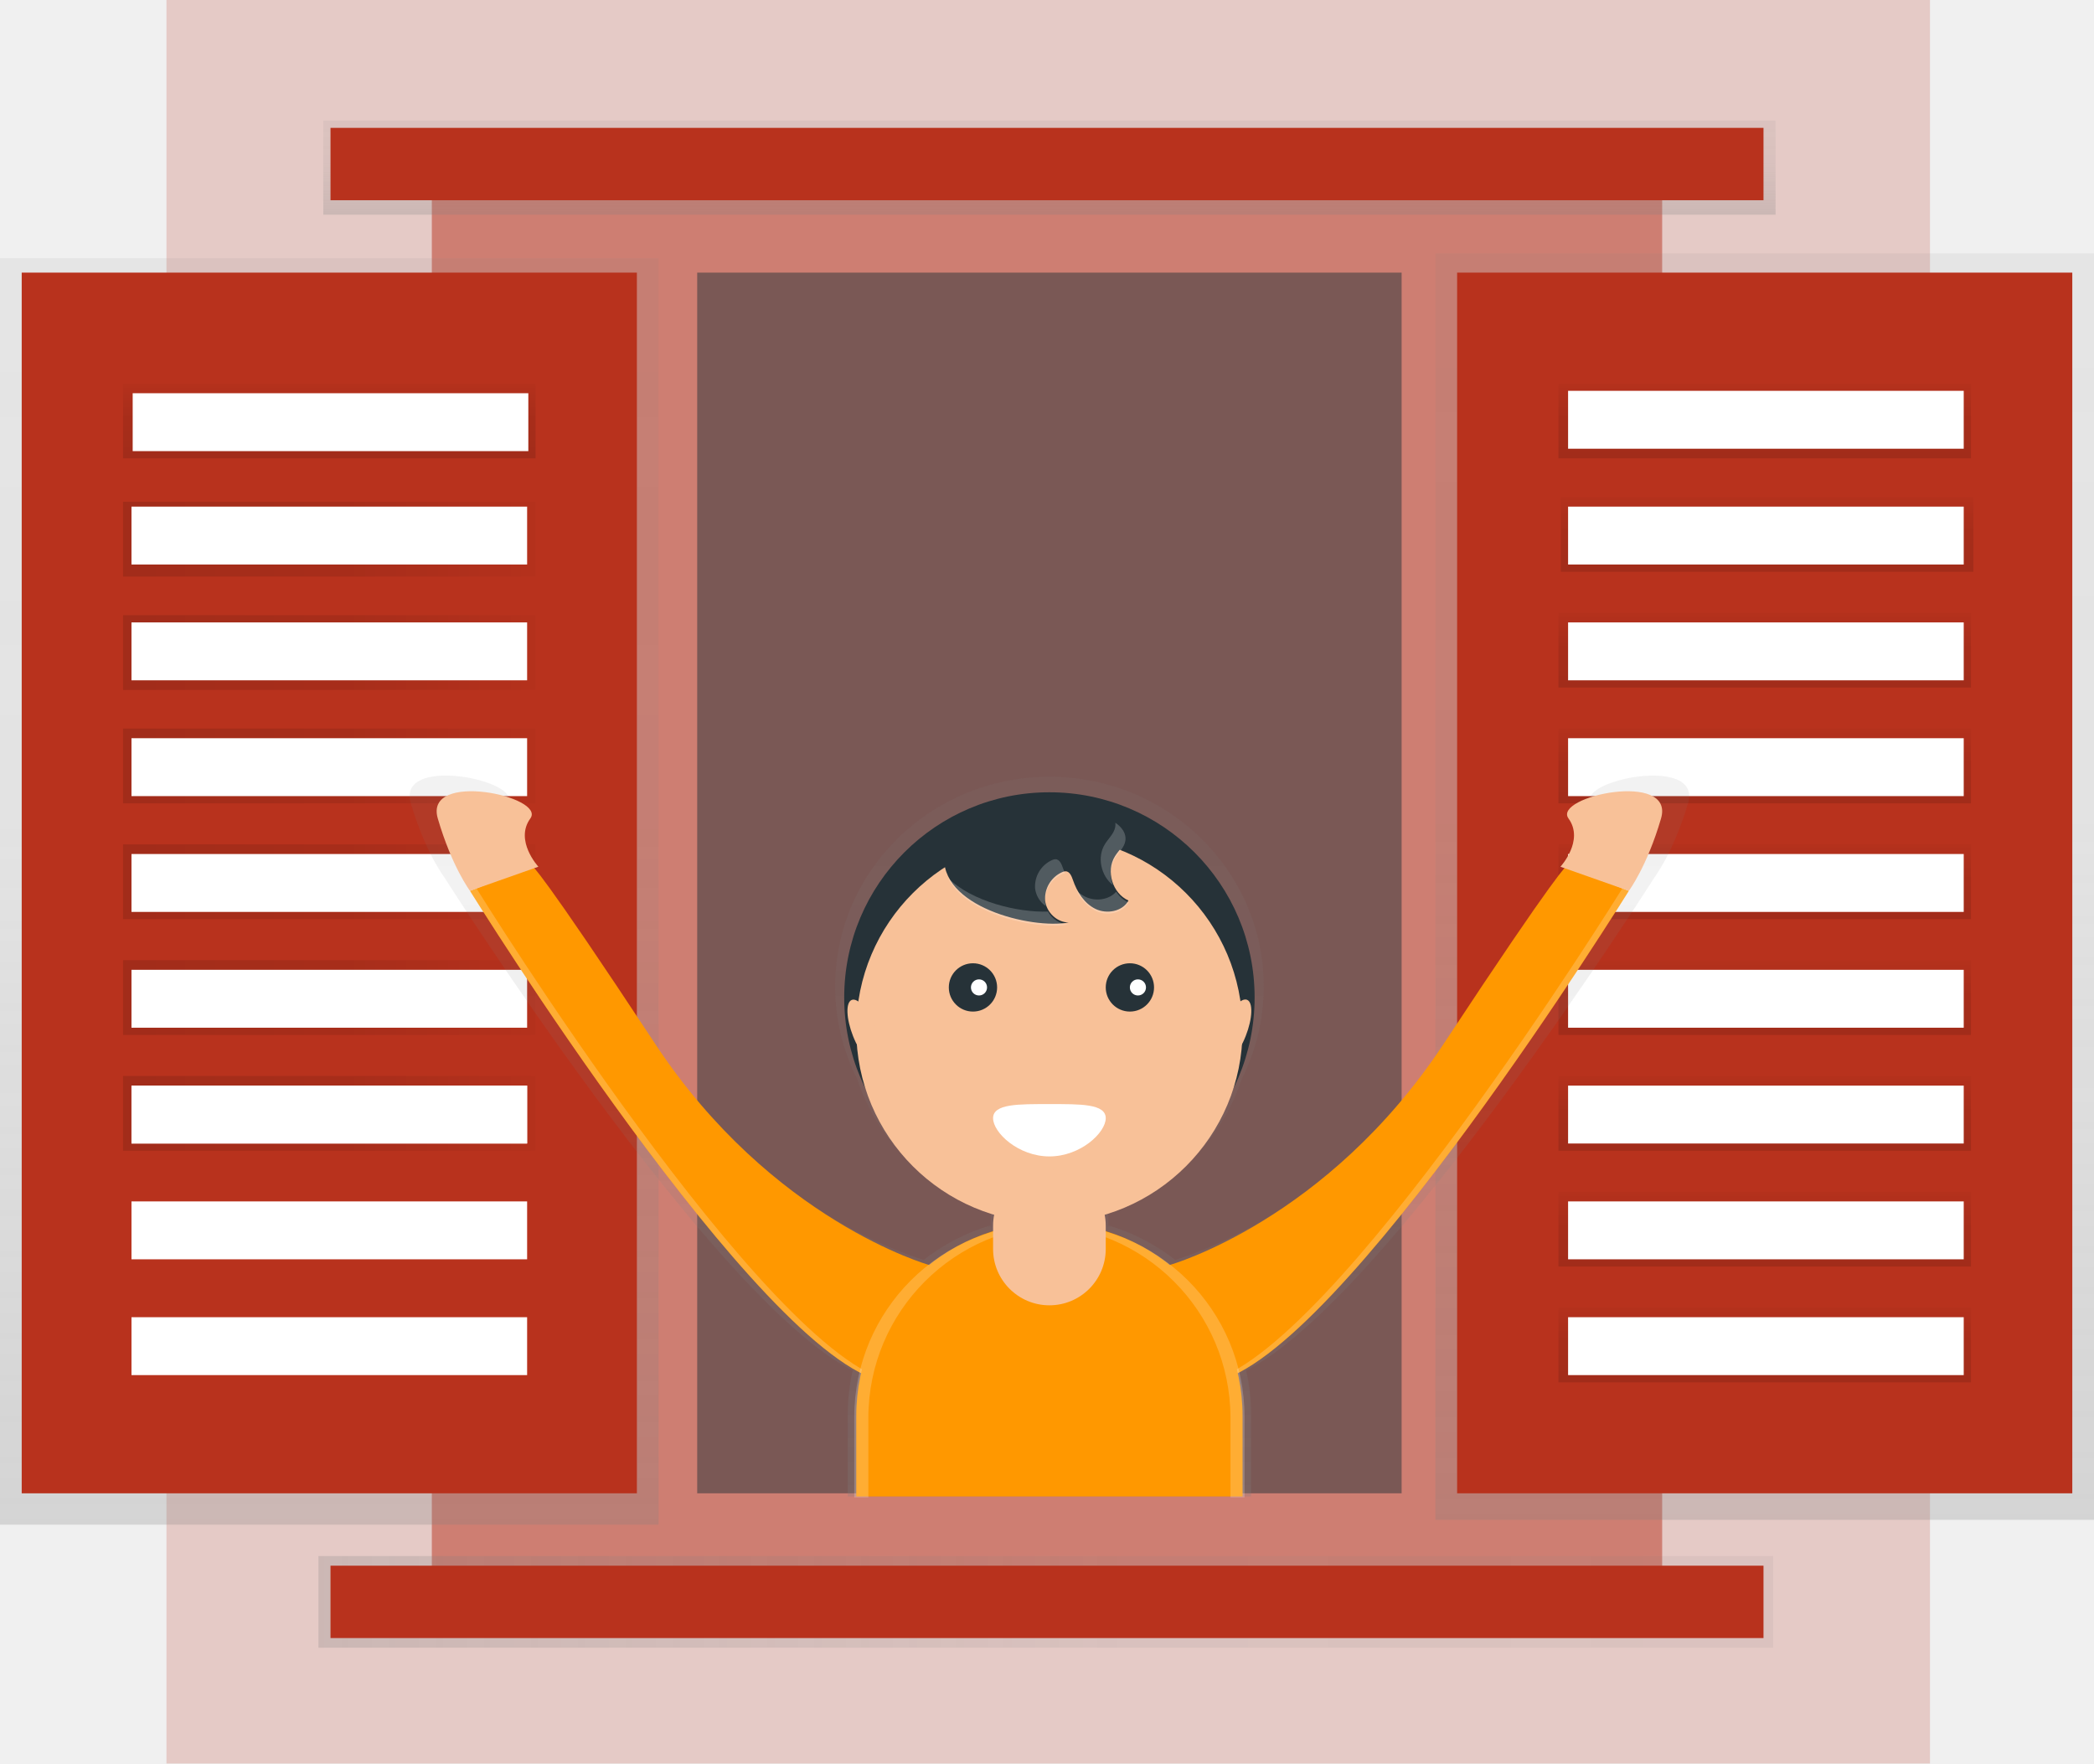
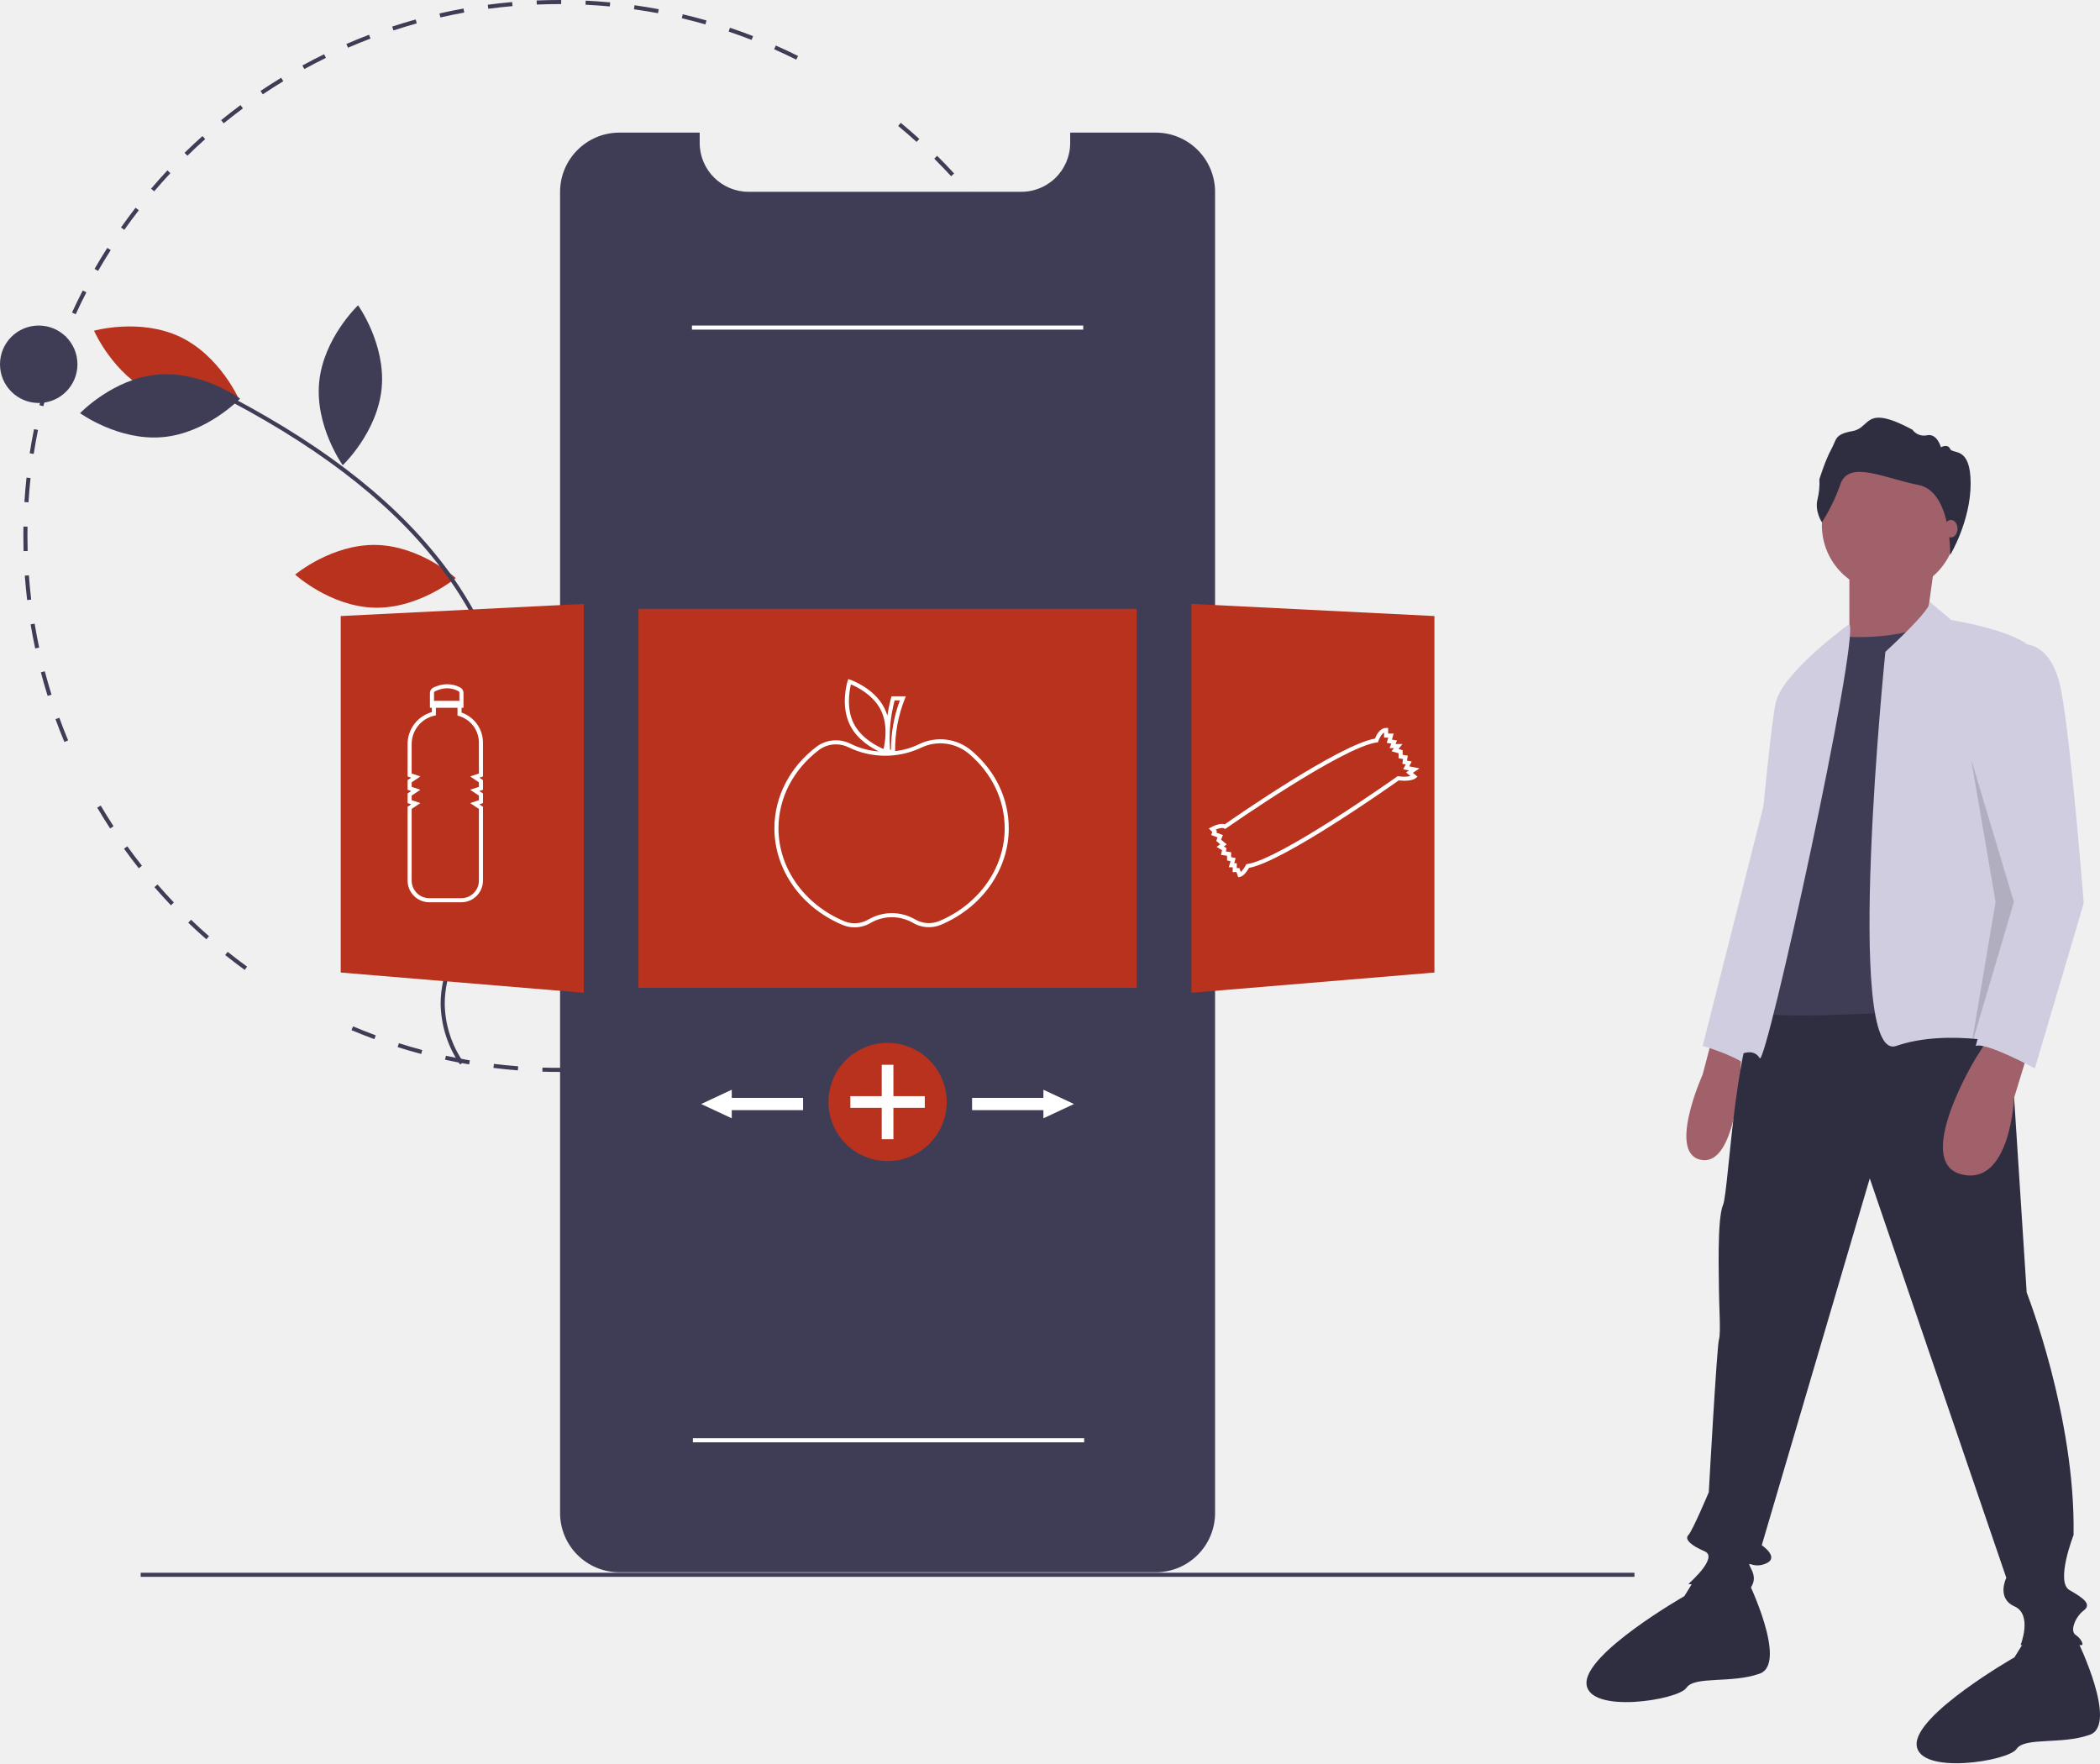
- <svg xmlns="http://www.w3.org/2000/svg" xmlns:xlink="http://www.w3.org/1999/xlink" id="fd1e300e-6133-4b79-9025-3394cccdd89f" data-name="Layer 1" width="868" height="731" viewBox="0 0 868 731">
-   <defs>
-     <linearGradient id="06147ff9-8cd2-48ac-a1c1-caecd7b6d6a5" x1="731.5" y1="630" x2="731.5" y2="105" gradientUnits="userSpaceOnUse">
-       <stop offset="0" stop-color="gray" stop-opacity="0.25" />
-       <stop offset="0.54" stop-color="gray" stop-opacity="0.12" />
-       <stop offset="1" stop-color="gray" stop-opacity="0.1" />
-     </linearGradient>
-     <linearGradient id="a49b107c-cf66-4ec6-8282-86ab0caa351c" x1="136.5" y1="632" x2="136.5" y2="107" xlink:href="#06147ff9-8cd2-48ac-a1c1-caecd7b6d6a5" />
-     <linearGradient id="1f9811ff-c8f4-40a6-be63-e60ca0341cbe" x1="136.5" y1="190" x2="136.5" y2="159" gradientUnits="userSpaceOnUse">
-       <stop offset="0" stop-opacity="0.12" />
-       <stop offset="0.55" stop-opacity="0.09" />
-       <stop offset="1" stop-opacity="0.02" />
-     </linearGradient>
-     <linearGradient id="b9a200bd-353c-4381-b6e1-073e5213fd80" x1="732.5" y1="237" x2="732.5" y2="206" xlink:href="#1f9811ff-c8f4-40a6-be63-e60ca0341cbe" />
-     <linearGradient id="bd740118-0fc8-46fe-baa7-1287731d1ce1" x1="731.5" y1="285" x2="731.5" y2="254" xlink:href="#1f9811ff-c8f4-40a6-be63-e60ca0341cbe" />
-     <linearGradient id="be3dcc85-6798-4804-ad40-40dd5e1bf54d" x1="731.5" y1="333" x2="731.5" y2="302" xlink:href="#1f9811ff-c8f4-40a6-be63-e60ca0341cbe" />
-     <linearGradient id="7951aed1-d6b7-43ca-8fc6-4bf3d931fa96" x1="731.5" y1="381" x2="731.5" y2="350" xlink:href="#1f9811ff-c8f4-40a6-be63-e60ca0341cbe" />
-     <linearGradient id="f7ec873f-c4fc-49e9-9fd3-dd83f2d4e56d" x1="731.5" y1="429" x2="731.5" y2="398" xlink:href="#1f9811ff-c8f4-40a6-be63-e60ca0341cbe" />
-     <linearGradient id="ccdfa92b-51d8-4ad9-a821-9e1bef0af2d7" x1="731.5" y1="477" x2="731.5" y2="446" xlink:href="#1f9811ff-c8f4-40a6-be63-e60ca0341cbe" />
-     <linearGradient id="073d1fbf-61de-45f9-b512-c4899ce091e5" x1="731.5" y1="525" x2="731.5" y2="494" xlink:href="#1f9811ff-c8f4-40a6-be63-e60ca0341cbe" />
-     <linearGradient id="24835175-14ba-470d-95d2-6a8277fcc694" x1="731.5" y1="573" x2="731.5" y2="542" xlink:href="#1f9811ff-c8f4-40a6-be63-e60ca0341cbe" />
-     <linearGradient id="5ff08f58-18b8-40ea-89dd-f61e941fbca5" x1="731.5" x2="731.5" xlink:href="#1f9811ff-c8f4-40a6-be63-e60ca0341cbe" />
-     <linearGradient id="35037972-f4cb-4e52-85d9-6feea861c78a" x1="51" y1="223.5" x2="222" y2="223.5" xlink:href="#1f9811ff-c8f4-40a6-be63-e60ca0341cbe" />
-     <linearGradient id="c11cf938-6a5f-4793-b594-126852022070" x1="51" y1="270.5" x2="222" y2="270.5" xlink:href="#1f9811ff-c8f4-40a6-be63-e60ca0341cbe" />
-     <linearGradient id="68e8be81-276e-4a4c-a07a-ad0995a3c0be" x1="51" y1="317.5" x2="222" y2="317.5" xlink:href="#1f9811ff-c8f4-40a6-be63-e60ca0341cbe" />
-     <linearGradient id="0822cc54-0c46-479a-a5ec-03e9a82962c7" x1="51" y1="365.5" x2="222" y2="365.5" xlink:href="#1f9811ff-c8f4-40a6-be63-e60ca0341cbe" />
-     <linearGradient id="7019b20f-90f6-479e-a238-57a05bc6be32" x1="51" y1="413.5" x2="222" y2="413.5" xlink:href="#1f9811ff-c8f4-40a6-be63-e60ca0341cbe" />
-     <linearGradient id="d42fcc48-79e2-414c-a733-2be802693088" x1="51" y1="461.5" x2="222" y2="461.5" xlink:href="#1f9811ff-c8f4-40a6-be63-e60ca0341cbe" />
-     <linearGradient id="0c4558fc-2870-4523-bb15-f13635f1ebad" x1="132" y1="664" x2="735" y2="664" xlink:href="#06147ff9-8cd2-48ac-a1c1-caecd7b6d6a5" />
-     <linearGradient id="5f8c78d2-e119-41dc-88f5-5bfd3b7b4286" x1="435" y1="89" x2="435" y2="50" xlink:href="#06147ff9-8cd2-48ac-a1c1-caecd7b6d6a5" />
-     <linearGradient id="0b3309b2-8c80-4e02-ba09-43858a03760e" x1="601" y1="704.8" x2="601" y2="406" xlink:href="#06147ff9-8cd2-48ac-a1c1-caecd7b6d6a5" />
-   </defs>
-   <rect x="69" width="731" height="731" fill="#b8321d" opacity="0.2" />
-   <rect x="179" y="68.25" width="510" height="595.5" fill="#b8321d" opacity="0.5" />
-   <rect x="595" y="105" width="273" height="525" fill="url(#06147ff9-8cd2-48ac-a1c1-caecd7b6d6a5)" />
-   <rect y="107" width="273" height="525" fill="url(#a49b107c-cf66-4ec6-8282-86ab0caa351c)" />
-   <rect x="604" y="113" width="255" height="506" fill="#b8321d" />
-   <rect x="175" y="197.5" width="255" height="506" transform="translate(439 816.5) rotate(-180)" fill="#b8321d" />
-   <rect x="51" y="159" width="171" height="31" fill="url(#1f9811ff-c8f4-40a6-be63-e60ca0341cbe)" />
-   <rect x="647" y="206" width="171" height="31" fill="url(#b9a200bd-353c-4381-b6e1-073e5213fd80)" />
-   <rect x="646" y="254" width="171" height="31" fill="url(#bd740118-0fc8-46fe-baa7-1287731d1ce1)" />
-   <rect x="646" y="302" width="171" height="31" fill="url(#be3dcc85-6798-4804-ad40-40dd5e1bf54d)" />
-   <rect x="646" y="350" width="171" height="31" fill="url(#7951aed1-d6b7-43ca-8fc6-4bf3d931fa96)" />
-   <rect x="646" y="398" width="171" height="31" fill="url(#f7ec873f-c4fc-49e9-9fd3-dd83f2d4e56d)" />
-   <rect x="646" y="446" width="171" height="31" fill="url(#ccdfa92b-51d8-4ad9-a821-9e1bef0af2d7)" />
-   <rect x="646" y="494" width="171" height="31" fill="url(#073d1fbf-61de-45f9-b512-c4899ce091e5)" />
-   <rect x="646" y="542" width="171" height="31" fill="url(#24835175-14ba-470d-95d2-6a8277fcc694)" />
-   <rect x="646" y="159" width="171" height="31" fill="url(#5ff08f58-18b8-40ea-89dd-f61e941fbca5)" />
-   <rect x="51" y="208" width="171" height="31" fill="url(#35037972-f4cb-4e52-85d9-6feea861c78a)" />
-   <rect x="51" y="255" width="171" height="31" fill="url(#c11cf938-6a5f-4793-b594-126852022070)" />
-   <rect x="51" y="302" width="171" height="31" fill="url(#68e8be81-276e-4a4c-a07a-ad0995a3c0be)" />
-   <rect x="51" y="350" width="171" height="31" fill="url(#0822cc54-0c46-479a-a5ec-03e9a82962c7)" />
-   <rect x="51" y="398" width="171" height="31" fill="url(#7019b20f-90f6-479e-a238-57a05bc6be32)" />
-   <rect x="55" y="163" width="164" height="24" fill="#fff" />
-   <rect x="54.5" y="210" width="164" height="24" fill="#fff" />
-   <rect x="54.5" y="258" width="164" height="24" fill="#fff" />
-   <rect x="54.5" y="306" width="164" height="24" fill="#fff" />
-   <rect x="54.5" y="354" width="164" height="24" fill="#fff" />
-   <rect x="54.5" y="402" width="164" height="24" fill="#fff" />
-   <rect x="51" y="446" width="171" height="31" fill="url(#d42fcc48-79e2-414c-a733-2be802693088)" />
-   <rect x="54.5" y="450" width="164" height="24" fill="#fff" />
-   <rect x="54.5" y="450" width="164" height="24" fill="#fff" />
-   <rect x="54.5" y="498" width="164" height="24" fill="#fff" />
-   <rect x="54.5" y="546" width="164" height="24" fill="#fff" />
-   <rect x="650" y="162" width="164" height="24" fill="#fff" />
-   <rect x="650" y="210" width="164" height="24" fill="#fff" />
-   <rect x="650" y="258" width="164" height="24" fill="#fff" />
-   <rect x="650" y="306" width="164" height="24" fill="#fff" />
-   <rect x="650" y="354" width="164" height="24" fill="#fff" />
-   <rect x="650" y="402" width="164" height="24" fill="#fff" />
-   <rect x="650" y="450" width="164" height="24" fill="#fff" />
-   <rect x="650" y="498" width="164" height="24" fill="#fff" />
-   <rect x="650" y="546" width="164" height="24" fill="#fff" />
-   <rect x="132" y="645" width="603" height="38" fill="url(#0c4558fc-2870-4523-bb15-f13635f1ebad)" />
-   <rect x="137" y="649" width="594" height="30" fill="#b8321d" />
-   <rect x="134" y="50" width="602" height="39" fill="url(#5f8c78d2-e119-41dc-88f5-5bfd3b7b4286)" />
-   <rect x="137" y="53" width="594" height="30" fill="#b8321d" />
-   <rect x="289" y="113" width="292" height="506" fill="#263238" opacity="0.5" />
-   <path d="M825.66,417.55c7,9.38-3.48,20.46-3.48,20.46l1.76.61c-2.59,2.87-12.82,15.82-52.26,74.4-50.5,75-118.55,93.71-118.55,93.71h0a84,84,0,0,0-27.73-14.31v-7.08a83,83,0,0,0,55.3-53.48,85.08,85.08,0,0,0,9.14-38.44c0-48-39.77-86.94-88.82-86.94s-88.82,38.93-88.82,86.94a85.08,85.08,0,0,0,9.14,38.44,83,83,0,0,0,55.3,53.48v7.08a84,84,0,0,0-27.73,14.31h0S480.83,588,430.33,513c-39.44-58.58-49.67-71.54-52.26-74.4l1.76-.61s-10.45-11.08-3.48-20.46-46.15-20.46-40.06,0,13.93,30.69,13.93,30.69S461.42,623.6,519.47,652.58a80.43,80.43,0,0,0-2.06,18.12V704.8H684.59V670.7a80.43,80.43,0,0,0-2.06-18.12c58-29,169.25-204.35,169.25-204.35s7.84-10.23,13.93-30.69S818.69,408.17,825.66,417.55Z" transform="translate(-166 -84.5)" fill="url(#0b3309b2-8c80-4e02-ba09-43858a03760e)" />
-   <circle cx="435" cy="413.47" r="85.06" fill="#263238" />
-   <circle cx="435" cy="426.82" r="80.06" fill="#f8c198" />
-   <circle cx="403.31" cy="409.3" r="10.01" fill="#263238" />
-   <circle cx="468.36" cy="409.3" r="10.01" fill="#263238" />
-   <path d="M624.35,548c0,6-10.45,15.85-23.35,15.85S577.65,554,577.65,548s10.45-5.84,23.35-5.84S624.35,542,624.35,548Z" transform="translate(-166 -84.5)" fill="#fff" />
-   <circle cx="405.81" cy="409.3" r="3.34" fill="#fff" />
-   <circle cx="471.69" cy="409.3" r="3.34" fill="#fff" />
-   <path d="M609,466.88c-4.88,0-9.26-4.24-9.78-9.09a12,12,0,0,1,7-11.75,3.42,3.42,0,0,1,1.47-.38c1.68,0,2.51,2,3.05,3.59,1.68,4.92,4.66,9.72,9.34,12s11.22,1.11,13.69-3.47c-6.62-2.95-9.45-12.21-5.6-18.35,1.49-2.37,3.81-4.38,4.28-7.14.86-5-4.62-8.64-9.47-10.14-14-4.33-62.8-4.81-65.49,16.08C554.67,460.27,593.63,469.8,609,466.88Z" transform="translate(-166 -84.5)" fill="#263238" />
-   <ellipse cx="524.27" cy="512.15" rx="5" ry="14.18" transform="translate(-317.38 143.66) rotate(-21.53)" fill="#f8c198" />
-   <ellipse cx="677.73" cy="512.15" rx="14.18" ry="5" transform="translate(-213.42 870.11) rotate(-68.47)" fill="#f8c198" />
-   <path d="M650.91,608.84s65.17-18.3,113.54-91.69,50.87-73.59,50.87-73.59l25.85,10.21S721.09,647.25,669.39,657.26,650.91,608.84,650.91,608.84Z" transform="translate(-166 -84.5)" fill="#ff9800" />
-   <path d="M812.83,443.77s10-10.84,3.34-20,44.2-20,38.36,0-13.34,30-13.34,30Z" transform="translate(-166 -84.5)" fill="#f8c198" />
-   <path d="M551.09,608.84s-65.17-18.3-113.54-91.69-50.87-73.59-50.87-73.59l-25.85,10.21s120.09,193.48,171.8,203.49S551.09,608.84,551.09,608.84Z" transform="translate(-166 -84.5)" fill="#ff9800" />
-   <path d="M389.17,443.77s-10-10.84-3.34-20-44.2-20-38.36,0,13.34,30,13.34,30Z" transform="translate(-166 -84.5)" fill="#f8c198" />
-   <g opacity="0.2">
-     <path d="M628.29,427.27c-.48,2.76-2.8,4.76-4.28,7.14-3.37,5.38-1.62,13.16,3.32,17a12.79,12.79,0,0,1,.85-11.14c1.49-2.37,3.81-4.38,4.28-7.14.54-3.13-1.41-5.73-4.13-7.6A6,6,0,0,1,628.29,427.27Z" transform="translate(-166 -84.5)" fill="#fff" />
-     <path d="M607.46,446.51c-.32-.75-.62-1.51-.88-2.27-.54-1.59-1.37-3.54-3.05-3.59a3.42,3.42,0,0,0-1.47.38,12,12,0,0,0-7,11.75,10.53,10.53,0,0,0,4.47,7.35,9.4,9.4,0,0,1-.3-1.51,12,12,0,0,1,7-11.75A3.87,3.87,0,0,1,607.46,446.51Z" transform="translate(-166 -84.5)" fill="#fff" />
-     <path d="M600.41,462.35c-12.16.51-31.78-4.13-41.45-14,7.22,15.36,37.05,21.79,50,19.32A10.08,10.08,0,0,1,600.41,462.35Z" transform="translate(-166 -84.5)" fill="#fff" />
-     <path d="M628.68,454.11c-2.92,3.43-8.58,4.15-12.75,2.12a14.54,14.54,0,0,1-3.7-2.61,17.84,17.84,0,0,0,7.87,8.44c4.68,2.27,11.22,1.11,13.69-3.47A11.88,11.88,0,0,1,628.68,454.11Z" transform="translate(-166 -84.5)" fill="#fff" />
-   </g>
-   <path d="M837.85,453.77S717.76,647.25,666,657.26a60.33,60.33,0,0,1-9.07,1.11,53.05,53.05,0,0,0,12.41-1.11c51.71-10,171.8-203.49,171.8-203.49l-2.68-.95C838.09,453.45,837.85,453.77,837.85,453.77Z" transform="translate(-166 -84.5)" fill="#fff" opacity="0.2" />
-   <path d="M364.15,453.77S484.24,647.25,536,657.26a60.33,60.33,0,0,0,9.07,1.11,53.05,53.05,0,0,1-12.41-1.11c-51.71-10-171.8-203.49-171.8-203.49l2.68-.95C363.91,453.45,364.15,453.77,364.15,453.77Z" transform="translate(-166 -84.5)" fill="#fff" opacity="0.2" />
-   <path d="M435,506.88h0a80.06,80.06,0,0,1,80.06,80.06V620.3a0,0,0,0,1,0,0H354.94a0,0,0,0,1,0,0V586.94A80.06,80.06,0,0,1,435,506.88Z" fill="#ff9800" />
-   <path d="M601.83,591.8h0a80.93,80.93,0,0,0-8.72.47c1,0,1.91-.06,2.88-.06h0a80.06,80.06,0,0,1,80.06,80.06v32.94h5.84V671.86A80.06,80.06,0,0,0,601.83,591.8Z" transform="translate(-166 -84.5)" fill="#fff" opacity="0.2" />
-   <path d="M600.17,591.8h0a80.93,80.93,0,0,1,8.72.47c-1,0-1.91-.06-2.88-.06h0a80.06,80.06,0,0,0-80.06,80.06v32.94h-5.84V671.86A80.06,80.06,0,0,1,600.17,591.8Z" transform="translate(-166 -84.5)" fill="#fff" opacity="0.2" />
-   <rect x="411.65" y="484.78" width="46.7" height="56.29" rx="23.35" ry="23.35" fill="#f8c198" />
+ <svg xmlns="http://www.w3.org/2000/svg" id="ae078c60-54bd-436d-9521-059685d2198b" data-name="Layer 1" width="1030.475" height="865.228" viewBox="0 0 1030.475 865.228">
+   <path d="M359.225,543.386c-2.774,0-5.577-.044-8.328-.13l.062-1.998c3.95.123,7.981.157,11.95.103l.027,2Q361.084,543.385,359.225,543.386Zm15.745-.464-.117-1.996c3.956-.233,7.963-.562,11.909-.975l.209,1.988C382.995,542.357,378.958,542.688,374.971,542.922Zm-36.096-.312c-3.989-.306-8.021-.706-11.982-1.192l.244-1.984c3.932.481,7.932.88,11.891,1.183Zm60.039-2.199-.3-1.977c3.931-.597,7.892-1.289,11.77-2.06l.39,1.961C406.865,539.112,402.875,539.811,398.914,540.411Zm-83.935-.731c-3.941-.668-7.919-1.436-11.823-2.283l.424-1.955c3.875.842,7.822,1.604,11.733,2.266Zm107.548-3.962-.48-1.941c3.858-.954,7.738-2.009,11.532-3.134l.568,1.918C430.324,533.694,426.415,534.757,422.527,535.718ZM291.451,534.571c-3.866-1.028-7.756-2.159-11.562-3.363l.603-1.906c3.778,1.194,7.638,2.316,11.474,3.336Zm154.158-5.701-.656-1.889c3.744-1.302,7.51-2.709,11.194-4.184l.742,1.857C453.178,526.141,449.383,527.559,445.609,528.87Zm-177.146-1.566c-3.754-1.38-7.532-2.869-11.228-4.426l.776-1.844c3.667,1.545,7.416,3.022,11.142,4.393Zm199.475-7.368-.828-1.82c3.596-1.634,7.21-3.378,10.742-5.184l.91,1.781C475.203,516.532,471.561,518.289,467.938,519.936Zm21.398-10.938-.99-1.736c3.448-1.968,6.891-4.036,10.229-6.148l1.068,1.689C496.28,504.931,492.812,507.016,489.337,508.997ZM509.66,496.14l-1.145-1.639c3.247-2.269,6.487-4.645,9.631-7.061l1.219,1.586C516.198,491.461,512.932,493.855,509.66,496.14Zm-304.826-2.816c-3.228-2.345-6.453-4.801-9.585-7.302l1.248-1.562c3.108,2.481,6.309,4.919,9.512,7.245Zm323.903-11.846-1.289-1.529c3.026-2.554,6.038-5.215,8.953-7.91l1.357,1.469C534.822,476.223,531.787,478.904,528.737,481.478Zm-342.728-3.186c-3.006-2.633-5.993-5.371-8.877-8.14l1.385-1.443c2.862,2.748,5.826,5.466,8.81,8.079ZM546.41,465.131l-1.424-1.404c2.79-2.827,5.55-5.753,8.201-8.695l1.486,1.338C552.002,459.335,549.222,462.282,546.41,465.131Zm-377.773-3.512c-2.758-2.9-5.482-5.898-8.097-8.91l1.511-1.311c2.594,2.989,5.297,5.964,8.035,8.842Zm393.893-14.38-1.545-1.27c2.521-3.067,5.002-6.232,7.378-9.409l1.602,1.197C567.571,440.959,565.07,444.15,562.53,447.239Zm-409.671-3.797c-2.477-3.13-4.916-6.361-7.25-9.604l1.623-1.168c2.316,3.218,4.736,6.425,7.195,9.532Zm424.1-15.497-1.654-1.123c2.23-3.284,4.415-6.664,6.492-10.048l1.705,1.047C581.407,421.231,579.206,424.637,576.959,427.945ZM138.808,423.916c-2.179-3.341-4.312-6.778-6.34-10.22l1.723-1.016c2.013,3.415,4.129,6.827,6.292,10.142Zm450.766-16.511-1.75-.967c1.92-3.475,3.785-7.043,5.546-10.606l1.793.887C593.39,400.309,591.509,403.904,589.574,407.405Zm10.681-21.621-1.832-.803c1.594-3.64,3.124-7.367,4.549-11.078l1.867.717C603.403,378.36,601.86,382.116,600.255,385.784ZM116.352,381.469c-1.533-3.68-3.001-7.444-4.364-11.19l1.88-.684c1.352,3.718,2.809,7.453,4.33,11.104ZM608.903,363.253l-1.898-.629c1.248-3.761,2.426-7.604,3.5-11.426l1.926.541C611.348,355.59,610.16,359.464,608.903,363.253Zm-500.767-4.383c-1.19-3.812-2.308-7.705-3.323-11.574l1.935-.508c1.007,3.84,2.117,7.704,3.298,11.486Zm507.286-18.795-1.948-.453c.896-3.854,1.714-7.791,2.434-11.698l1.967.361C617.149,332.224,616.324,336.19,615.422,340.075Zm-513.394-4.494c-.834-3.906-1.589-7.886-2.243-11.83l1.973-.328c.65,3.915,1.399,7.864,2.227,11.74Zm517.752-19.184-1.982-.271c.538-3.917.992-7.911,1.351-11.872l1.992.18C620.779,308.426,620.321,312.45,619.78,316.398Zm-521.694-4.566c-.472-3.959-.859-7.991-1.151-11.984l1.995-.146c.29,3.964.674,7.965,1.143,11.895ZM621.955,292.422l-1.998-.09c.178-3.963.269-7.982.269-11.946h2C622.225,284.38,622.135,288.43,621.955,292.422ZM96.329,287.82c-.068-2.452-.103-4.954-.104-7.435q0-2.309.04-4.608l2,.035q-.04,2.282-.04,4.573c0,2.462.035,4.945.103,7.38Zm2.411-23.948-1.996-.125c.25-3.996.594-8.032,1.023-11.997l1.988.215C99.329,255.901,98.988,259.906,98.74,263.873Zm520.194-12.202c-.399-3.943-.949-5.865-1.529-9.791l1.979-.292c.584,3.956,1.085,6.975,1.488,10.948ZM101.312,240.12l-1.977-.306c.613-3.957,1.325-7.944,2.116-11.854l1.96.396C102.627,232.236,101.92,236.194,101.312,240.12Zm514.074-10.016c-.763-3.901-1.623-7.829-2.559-11.672l1.943-.473c.942,3.873,1.81,7.831,2.578,11.761ZM106.05,216.703l-1.94-.486c.971-3.874,2.047-7.779,3.197-11.609l1.915.575C108.081,208.983,107.014,212.859,106.05,216.703Zm503.685-9.813c-1.115-3.808-2.334-7.639-3.622-11.387l1.891-.65c1.299,3.777,2.527,7.638,3.651,11.475Zm-496.8-13.1-1.887-.663c1.329-3.781,2.764-7.58,4.265-11.291l1.854.75C115.678,186.268,114.253,190.038,112.934,193.789Zm489.033-9.495c-1.459-3.681-3.021-7.375-4.645-10.979l1.824-.821c1.636,3.633,3.21,7.355,4.68,11.063ZM121.911,171.592l-1.817-.835c1.67-3.638,3.448-7.286,5.284-10.842l1.777.917C125.333,164.361,123.569,167.982,121.911,171.592Zm470.269-9.036c-1.79-3.531-3.687-7.069-5.637-10.515l1.74-.985c1.966,3.473,3.876,7.038,5.68,10.596Zm-459.291-12.229-1.733-.998c1.995-3.464,4.099-6.932,6.254-10.306l1.686,1.076C136.956,143.447,134.868,146.889,132.888,150.327Zm447.541-8.535c-2.113-3.364-4.326-6.716-6.577-9.962l1.643-1.14c2.269,3.271,4.499,6.648,6.628,10.038ZM145.761,130.168l-1.635-1.152c2.306-3.27,4.716-6.529,7.167-9.688l1.58,1.226C150.442,123.689,148.049,126.923,145.761,130.168Zm421.064-7.992c-2.41-3.157-4.92-6.295-7.462-9.327l1.533-1.285c2.561,3.056,5.09,6.217,7.519,9.398ZM160.414,111.277l-1.522-1.297c2.587-3.039,5.284-6.064,8.015-8.991l1.462,1.364C165.659,105.258,162.983,108.261,160.414,111.277Zm391.07-7.408c-2.687-2.924-5.474-5.823-8.282-8.614l1.41-1.419c2.83,2.813,5.638,5.733,8.345,8.679ZM176.719,93.805l-1.398-1.43c2.86-2.798,5.819-5.564,8.795-8.221l1.332,1.492C182.494,88.283,179.557,91.028,176.719,93.805ZM534.537,87.025c-2.944-2.67-5.984-5.304-9.035-7.828l1.275-1.541c3.073,2.543,6.137,5.197,9.104,7.888ZM194.537,77.893l-1.263-1.551c3.093-2.519,6.29-5.003,9.502-7.384l1.191,1.606C200.78,72.928,197.607,75.393,194.537,77.893Zm19.182-14.217-1.116-1.659c3.311-2.228,6.719-4.409,10.13-6.484l1.039,1.709C220.388,59.301,217.005,61.466,213.72,63.676Zm20.388-12.401-.96-1.755c3.502-1.917,7.094-3.776,10.674-5.527l.879,1.797C241.147,47.527,237.583,49.372,234.107,51.275ZM475.477,46.641c-3.559-1.773-7.204-3.486-10.835-5.091l.809-1.829c3.659,1.617,7.333,3.343,10.919,5.13ZM255.529,40.797l-.795-1.835c3.66-1.586,7.404-3.108,11.128-4.522l.71,1.87C262.877,37.713,259.161,39.222,255.529,40.797ZM453.581,36.962c-3.703-1.436-7.493-2.806-11.266-4.072l.637-1.896c3.801,1.276,7.62,2.656,11.352,4.104ZM277.838,32.325l-.623-1.9c3.801-1.246,7.679-2.419,11.525-3.486l.535,1.927C285.457,29.924,281.609,31.088,277.838,32.325Zm153.063-2.974c-3.814-1.087-7.705-2.1-11.563-3.01l.459-1.946c3.889.916,7.809,1.937,11.653,3.032Zm-130.042-3.416-.445-1.95c3.896-.89,7.866-1.701,11.797-2.41l.355,1.968C308.665,24.248,304.726,25.053,300.86,25.936Zm106.788-2.067c-3.895-.731-7.861-1.381-11.791-1.933l.277-1.98c3.96.556,7.958,1.211,11.883,1.948ZM324.372,21.693l-.265-1.982c3.959-.528,7.985-.973,11.967-1.319l.174,1.992C332.297,20.728,328.302,21.169,324.372,21.693Zm59.616-1.147c-3.939-.371-7.949-.657-11.919-.849l.098-1.998c3.999.194,8.039.482,12.009.856Zm-35.814-.929-.084-1.998c3.676-.153,7.422-.231,11.136-.232l.905.001-.006,2-.899-.001C355.54,19.387,351.821,19.464,348.174,19.616Z" transform="translate(-84.76264 -17.38585)" fill="#3f3d56" />
+   <path d="M681.004,111.592V759.792a29.139,29.139,0,0,1-29.13,29.11h-263.15a29.079,29.079,0,0,1-29.13-29.11V111.592a29.127,29.127,0,0,1,29.13-29.13h39.38v5.05a23.987,23.987,0,0,0,23.98,23.99h133.84a23.789,23.789,0,0,0,14.22-4.68,22.285,22.285,0,0,0,2.36-1.98,23.917,23.917,0,0,0,7.4-17.33v-5.05h41.97A29.121,29.121,0,0,1,681.004,111.592Z" transform="translate(-84.76264 -17.38585)" fill="#3f3d56" />
+   <rect x="313.304" y="298.746" width="244.465" height="186" fill="#b8321d" />
+   <path d="M269.334,284.793c21.766.467,39.08,16.24,39.08,16.24s-17.975,15.016-39.741,14.549S229.593,299.342,229.593,299.342,247.568,284.326,269.334,284.793Z" transform="translate(-84.76264 -17.38585)" fill="#b8321d" />
+   <path d="M159.907,210.495c19.664,9.342,42.213,3.007,42.213,3.007s-9.334-21.482-28.998-30.824-42.213-3.007-42.213-3.007S140.242,201.152,159.907,210.495Z" transform="translate(-84.76264 -17.38585)" fill="#b8321d" />
+   <path d="M161.906,201.211c21.68-1.981,40.657,11.747,40.657,11.747s-16.174,16.941-37.855,18.922-40.657-11.747-40.657-11.747S140.225,203.192,161.906,201.211Z" transform="translate(-84.76264 -17.38585)" fill="#3f3d56" />
+   <path d="M241.379,204.964c-2.078,21.671,11.565,40.709,11.565,40.709s17.013-16.098,19.091-37.77S260.47,167.195,260.47,167.195,243.457,183.293,241.379,204.964Z" transform="translate(-84.76264 -17.38585)" fill="#3f3d56" />
+   <path d="M343.484,337.875c-11.372,18.565-7.459,41.658-7.459,41.658s22.349-7.007,33.721-25.572,7.459-41.658,7.459-41.658S354.855,319.31,343.484,337.875Z" transform="translate(-84.76264 -17.38585)" fill="#3f3d56" />
+   <path d="M310.493,539.723l1.657-1.12a51.919,51.919,0,0,1-9.163-28.792C303.034,494.753,310.43,480.826,317.583,467.357c1.328-2.5,2.651-4.992,3.924-7.482a163.334,163.334,0,0,0,12.704-31.893c11.095-41.23.171-89.874-29.219-130.122-23.315-31.929-58.072-59.849-106.254-85.355l-.936,1.768c47.908,25.361,82.441,53.089,105.574,84.768,29.037,39.764,39.842,87.772,28.903,128.423a161.394,161.394,0,0,1-12.553,31.502c-1.269,2.481-2.587,4.963-3.91,7.455-7.267,13.684-14.781,27.833-14.829,43.386A53.937,53.937,0,0,0,310.493,539.723Z" transform="translate(-84.76264 -17.38585)" fill="#3f3d56" />
+   <circle cx="19" cy="178.747" r="19" fill="#3f3d56" />
+   <polygon points="286.462 487.161 167.193 477.222 167.193 302.294 286.462 296.331 286.462 487.161" fill="#b8321d" />
+   <polygon points="584.61 487.161 703.879 477.222 703.879 302.294 584.61 296.331 584.61 487.161" fill="#b8321d" />
+   <path d="M561.757,385.945a23.831,23.831,0,0,0-26.15-3.324,35.293,35.293,0,0,1-11.607,3.321,67.181,67.181,0,0,1,4.719-25.516l.527-1.361h-7.01l-.201.736a77.589,77.589,0,0,0-1.843,8.725,22.622,22.622,0,0,0-1.467-3.703c-4.917-9.749-16.278-13.736-16.759-13.9l-.969-.332-.309.976c-.153.485-3.701,11.991,1.216,21.74,3.52,6.98,10.343,11.005,14.112,12.79a36.266,36.266,0,0,1-13.718-3.67,16,16,0,0,0-16.938,1.43c-13.088,9.946-20.595,24.525-20.595,40,0,20.328,13.165,38.944,33.539,47.427a15.088,15.088,0,0,0,5.798,1.151,15.379,15.379,0,0,0,7.851-2.153,20.766,20.766,0,0,1,20.809-.042,15.342,15.342,0,0,0,13.66.962c20.255-8.516,33.343-27.1,33.343-47.345C579.763,409.365,573.368,395.901,561.757,385.945Zm-37.991-24.881h2.574a68.957,68.957,0,0,0-4.356,24.241h-.459A72.747,72.747,0,0,1,523.766,361.065Zm-20.076,11.341c-3.733-7.401-2.096-16.222-1.372-19.199,2.823,1.185,10.881,5.102,14.621,12.516,3.732,7.4,2.096,16.22,1.372,19.198C515.486,383.733,507.421,379.805,503.69,372.406Zm41.955,96.951a13.322,13.322,0,0,1-11.871-.843,22.766,22.766,0,0,0-22.844.048,13.311,13.311,0,0,1-11.859.875c-19.626-8.171-32.307-26.062-32.307-45.581,0-14.844,7.219-28.843,19.805-38.407a13.856,13.856,0,0,1,8.386-2.8,14.016,14.016,0,0,1,6.425,1.555,41.285,41.285,0,0,0,35.117.208,21.83,21.83,0,0,1,23.958,3.052c11.162,9.57,17.31,22.494,17.31,36.392C577.763,443.294,565.156,461.153,545.645,469.357Z" transform="translate(-84.76264 -17.38585)" fill="#fff" />
+   <path d="M311.263,367.046v-2.348h.933v-7.314a2.958,2.958,0,0,0-1.581-2.637c-4.127-2.153-8.563-2.151-13.184.01a2.981,2.981,0,0,0-1.702,2.697v7.244h.933v2.125a16.298,16.298,0,0,0-11.9,15.758v15.826l1.777.593-1.777,1.185v4.756l1.777.593-1.777,1.185v4.756l1.777.592-1.777,1.185v36.223A10.669,10.669,0,0,0,295.42,460.132h15.71a10.645,10.645,0,0,0,10.633-10.633V413.252l-1.777-1.185,1.777-.592v-4.756l-1.777-1.185,1.777-.593v-4.756l-1.777-1.185,1.777-.593V381.764A15.646,15.646,0,0,0,311.263,367.046Zm-12.984-10.477c4.084-1.908,7.818-1.924,11.411-.048a.976.976,0,0,1,.506.864v3.914H297.73v-3.844A.975.975,0,0,1,298.279,356.569Zm21.484,40.397-4.289,1.43,4.289,2.859v2.244l-4.289,1.43,4.289,2.86v2.244l-4.289,1.429,4.289,2.86v35.177a8.643,8.643,0,0,1-8.633,8.633H295.42a8.667,8.667,0,0,1-8.657-8.657V414.322l4.289-2.86-4.289-1.429V407.789l4.289-2.86-4.289-1.43V401.255l4.289-2.859-4.289-1.43V382.582a14.312,14.312,0,0,1,11.125-14.008l.774-.179v-3.696h10.6v3.83l.721.209a13.63,13.63,0,0,1,9.779,13.026Z" transform="translate(-84.76264 -17.38585)" fill="#fff" />
+   <path d="M781.327,394.434l-5.035-1.006,1.186-2.371-2.31-.462.399-2.401-2.521-.421v-2.278l-2.046-.584,1.942-2.427H769.572l.704-1.758-2.492-.415.846-2.964h-2.696v-2.766h-1c-3.15,0-4.907,3.742-5.484,5.241-17.393,3.033-67.892,38.012-73.655,42.034-2.395-.777-5.946,1.044-6.688,1.448l-1.174.64,1.693,1.693-.505,1.514,3.107,1.165-.681,1.701,1.957,1.632-1.758,1.319,2.646,1.588-.465,2.32,2.955.423v2.322l1.716.344-.855,2.998h1.905v2.371h1.859l.843,2.525.865-.174c2.012-.402,3.734-3.186,4.408-4.42,16.75-2.989,68.464-39.373,73.498-42.936,5.876.704,8.035-.866,8.267-1.051l.956-.765-2.283-1.902Zm-10.334,3.863-.39-.052-.321.228c-.571.406-57.285,40.585-73.453,42.895l-.519.074-.234.469a12.005,12.005,0,0,1-2.474,3.382l-.653-1.959h-1.301v-2.371h-1.255l.725-2.533-2.235-.447v-2.418l-2.578-.368.326-1.631-1.306-.783,1.402-1.052-2.783-2.319.899-2.25-3.215-1.206.286-.857-.621-.622c1.502-.624,3.318-1.088,4.099-.622l.558.334.531-.373c.567-.398,56.896-39.796,73.846-42.107l.633-.086.188-.61c.291-.945,1.326-3.333,2.785-4.151v2.486h2.046l-.734,2.568,2.25.375-.878,2.193H768.78l-1.22,1.525,3.485.996V389.466l2.221.37-.39,2.34,1.642.328-1.186,2.371,2.867.574-1.477.984,2.123,1.77A15.977,15.977,0,0,1,770.993,398.297Z" transform="translate(-84.76264 -17.38585)" fill="#fff" />
+   <circle cx="435.536" cy="540.746" r="29" fill="#b8321d" />
+   <polygon points="453.795 537.882 438.4 537.882 438.4 522.487 432.672 522.487 432.672 537.882 417.277 537.882 417.277 543.61 432.672 543.61 432.672 559.005 438.4 559.005 438.4 543.61 453.795 543.61 453.795 537.882" fill="#fff" />
+   <polygon points="527.001 541.746 512.001 534.746 512.001 538.746 477.001 538.746 477.001 544.746 512.001 544.746 512.001 548.746 527.001 541.746" fill="#fff" />
+   <polygon points="344.072 541.746 359.072 534.746 359.072 538.746 394.072 538.746 394.072 544.746 359.072 544.746 359.072 548.746 344.072 541.746" fill="#fff" />
+   <rect x="69.036" y="771.746" width="733" height="2" fill="#3f3d56" />
+   <rect x="339.536" y="159.746" width="192" height="2" fill="#fff" />
+   <rect x="340.001" y="705.746" width="192" height="2" fill="#fff" />
+   <path d="M925.263,525.632l-5,19s-18,40,0,42,19-52,19-52Z" transform="translate(-84.76264 -17.38585)" fill="#a0616a" />
+   <path d="M956.263,388.632l-36,142s14,4,21,9Z" transform="translate(-84.76264 -17.38585)" fill="#d0cde1" />
+   <path d="M1069.263,496.632l10,155s24,61,23,119c0,0-9,23-2,27s11,7,7,10-7,10-4,12,4,5,3,5h-30s6-15-3-19-4-14-4-14l-67-196-53,180s9,6,2,9-10-3-7,3-1,9-1,10-30-3-30-3,15-13,8-16-10-6-8-8,10-21,10-21,4-72,5-75,0-17,0-24-1-35,2-42,6-93,22-103S1069.263,496.632,1069.263,496.632Z" transform="translate(-84.76264 -17.38585)" fill="#2f2e41" />
+   <path d="M942.263,792.632s20,41,6,46-32,1-36,7-48,13-49-2,48-43,48-43l6.383-10.278Z" transform="translate(-84.76264 -17.38585)" fill="#2f2e41" />
+   <path d="M1104.263,822.632s20,41,6,46-32,1-36,7-48,13-49-2,48-43,48-43l6.383-10.278Z" transform="translate(-84.76264 -17.38585)" fill="#2f2e41" />
+   <circle cx="927.001" cy="257.746" r="33" fill="#a0616a" />
+   <polygon points="949.501 275.246 945.501 304.246 915.501 327.246 907.501 316.246 907.501 278.246 949.501 275.246" fill="#a0616a" />
+   <path d="M987.263,329.632s31,3,47-8l32,189s-113,9-118,3v-59l20-96Z" transform="translate(-84.76264 -17.38585)" fill="#3f3d56" />
+   <path d="M1031.51,312.596l10.754,9.036s44,7,41,19l-12,142,4,48s-34-9-60,0S1009.92,337.229,1009.92,337.229,1033.756,315.56,1031.51,312.596Z" transform="translate(-84.76264 -17.38585)" fill="#d0cde1" />
+   <path d="M992.263,323.541s-32,23.091-36,38.091-17,173-17,173,6-3,9,2S997.263,331.451,992.263,323.541Z" transform="translate(-84.76264 -17.38585)" fill="#d0cde1" />
+   <path d="M1080.263,532.632l-7.168,23.391s-1.832,43.609-25.832,37.609,7-57,7-57l7-11Z" transform="translate(-84.76264 -17.38585)" fill="#a0616a" />
+   <path d="M978.779,273.694s-3.572-5.359-2.198-11.13a33.731,33.731,0,0,0,.962-10.03s2.885-9.343,5.771-14.565,1.511-7.42,10.58-9.069,5.359-13.465,29.267-.687a7.011,7.011,0,0,0,7.282,2.748c4.946-.962,6.733,5.908,6.733,5.908s3.298-1.924,4.534.824,10.054-1.649,10.054,16.9-10.034,35.119-10.034,35.119.736-31.202-15.615-34.362-33.938-12.366-38.198-.55A90.081,90.081,0,0,1,978.779,273.694Z" transform="translate(-84.76264 -17.38585)" fill="#2f2e41" />
+   <ellipse cx="957.325" cy="259.427" rx="3.225" ry="4.3" fill="#a0616a" />
+   <path d="M1075.263,333.632s16-4,21,23,11,104,11,104l-24,81s-24-13-29-11l18.886-70.321L1057.263,388.632S1071.263,333.632,1075.263,333.632Z" transform="translate(-84.76264 -17.38585)" fill="#d0cde1" />
+   <polygon points="967.237 372.614 988.237 442.614 967.237 513.614 979.237 442.614 967.237 372.614" opacity="0.15" />
</svg>
